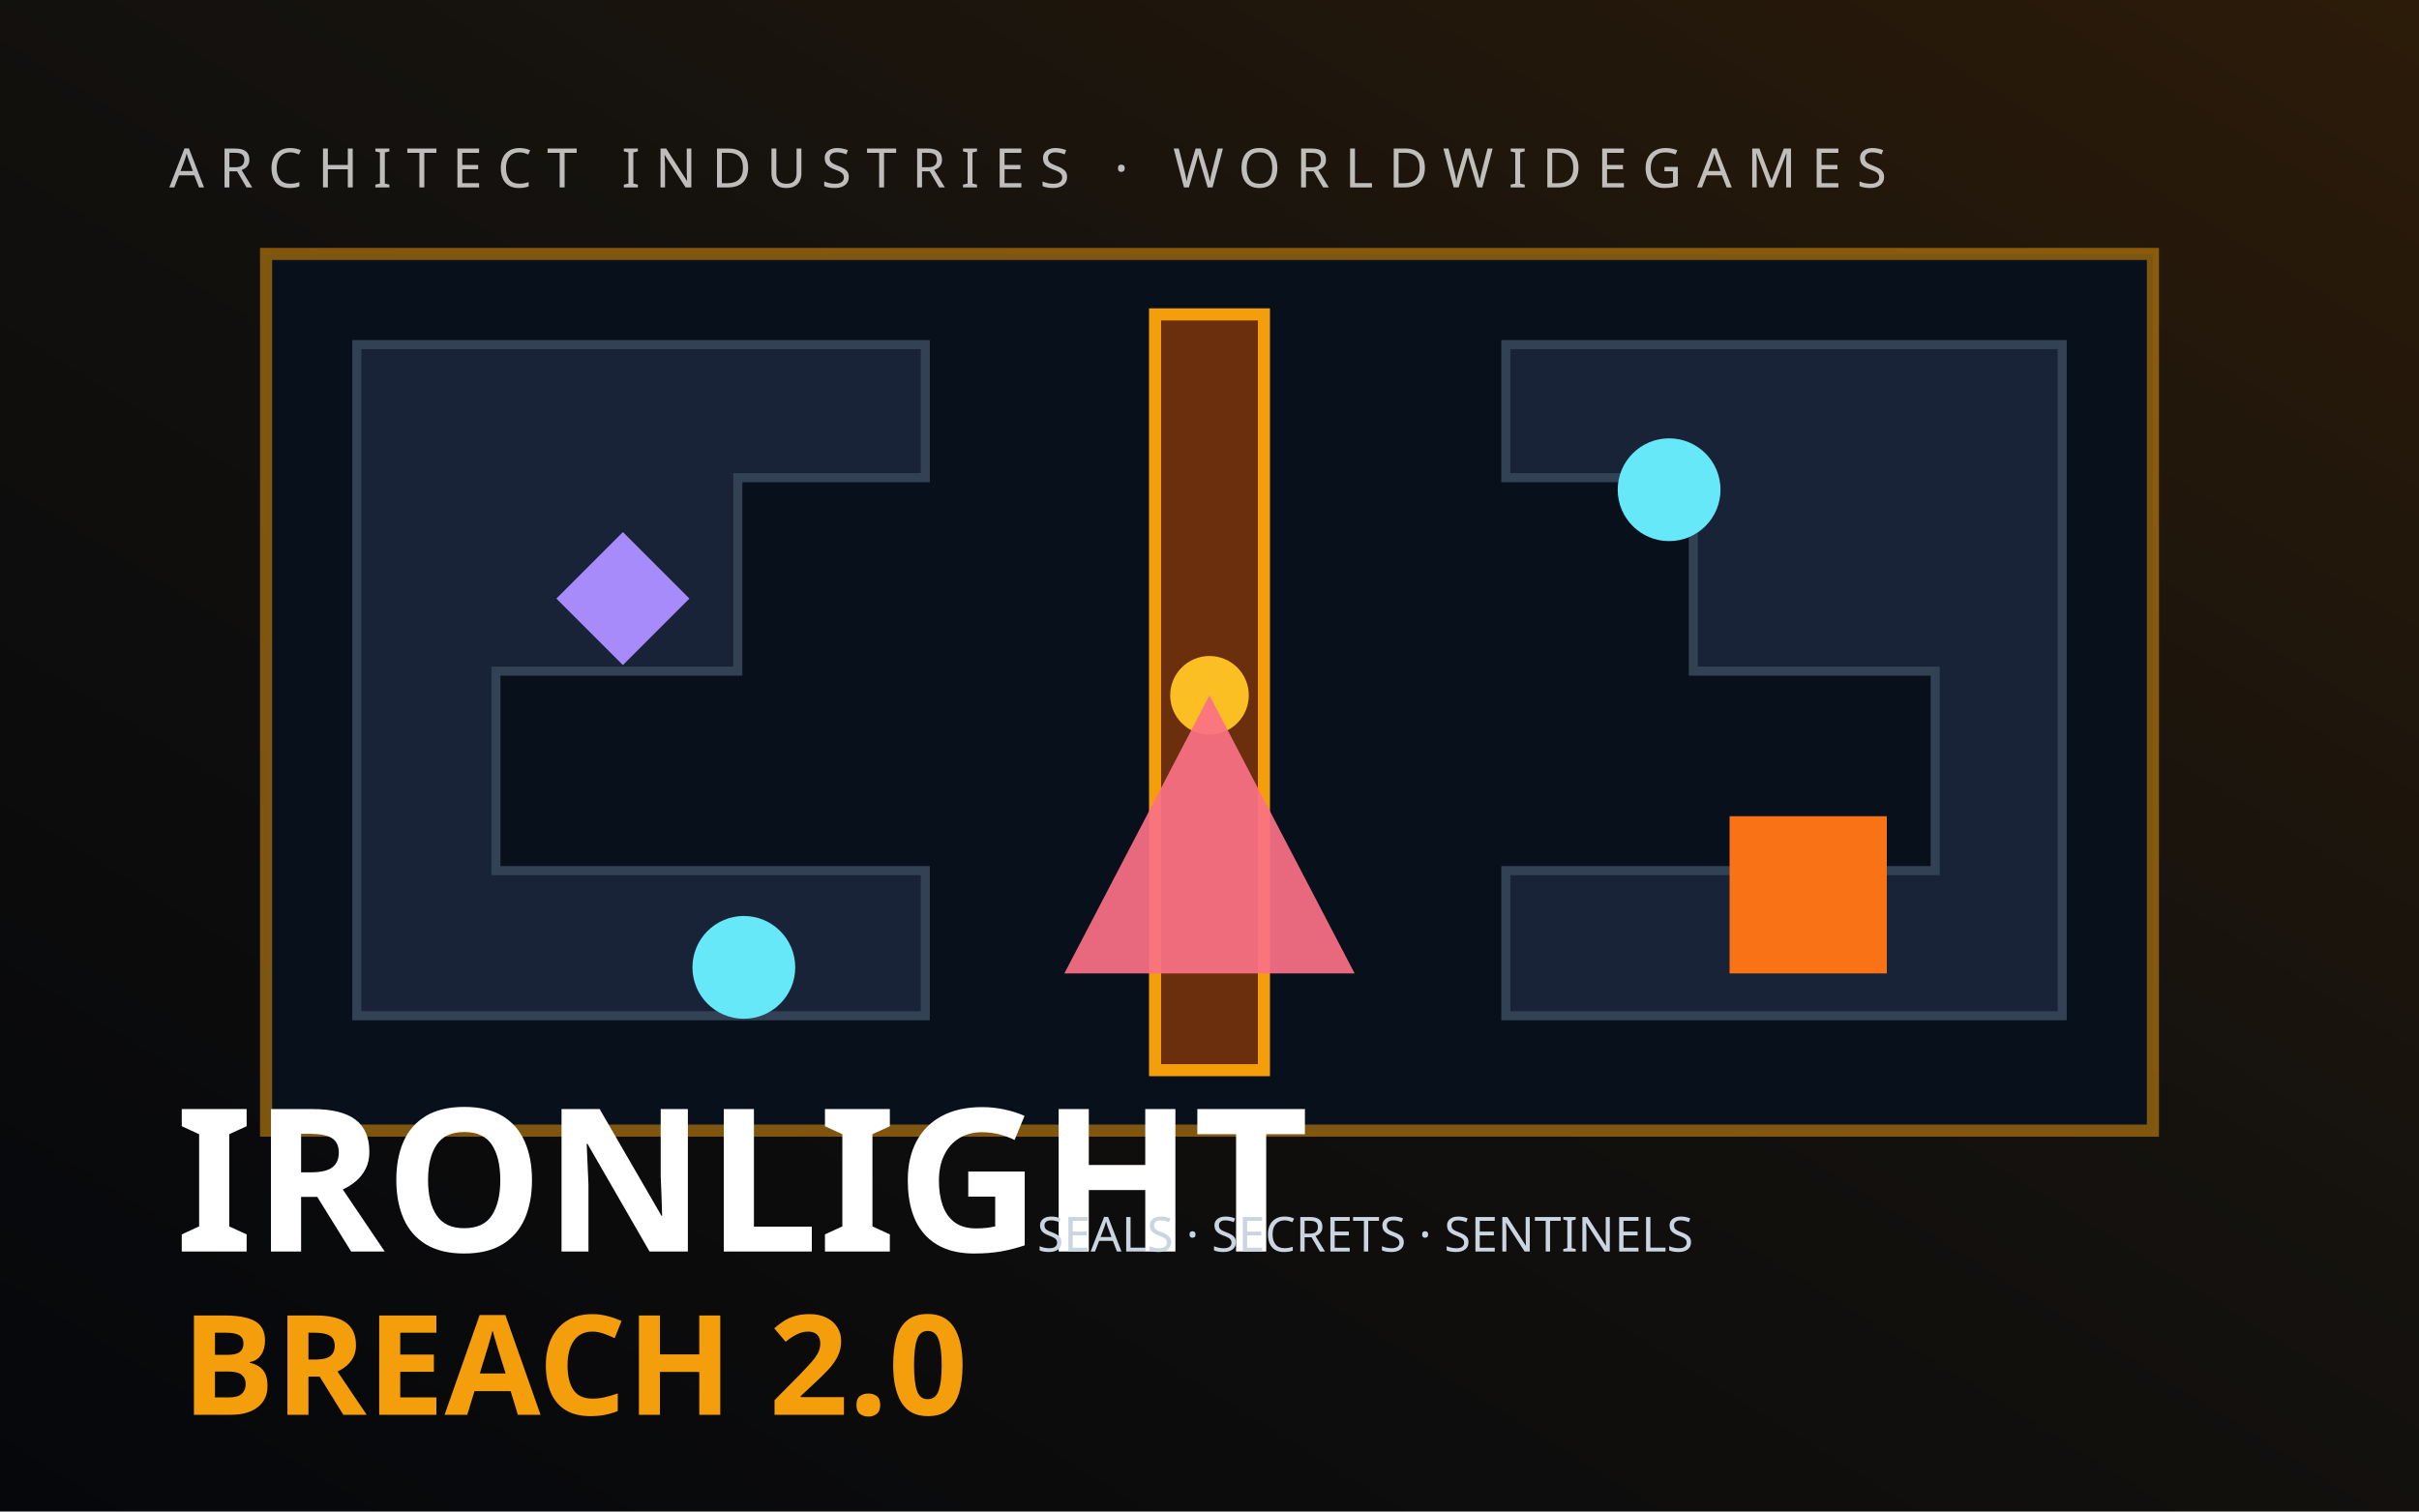
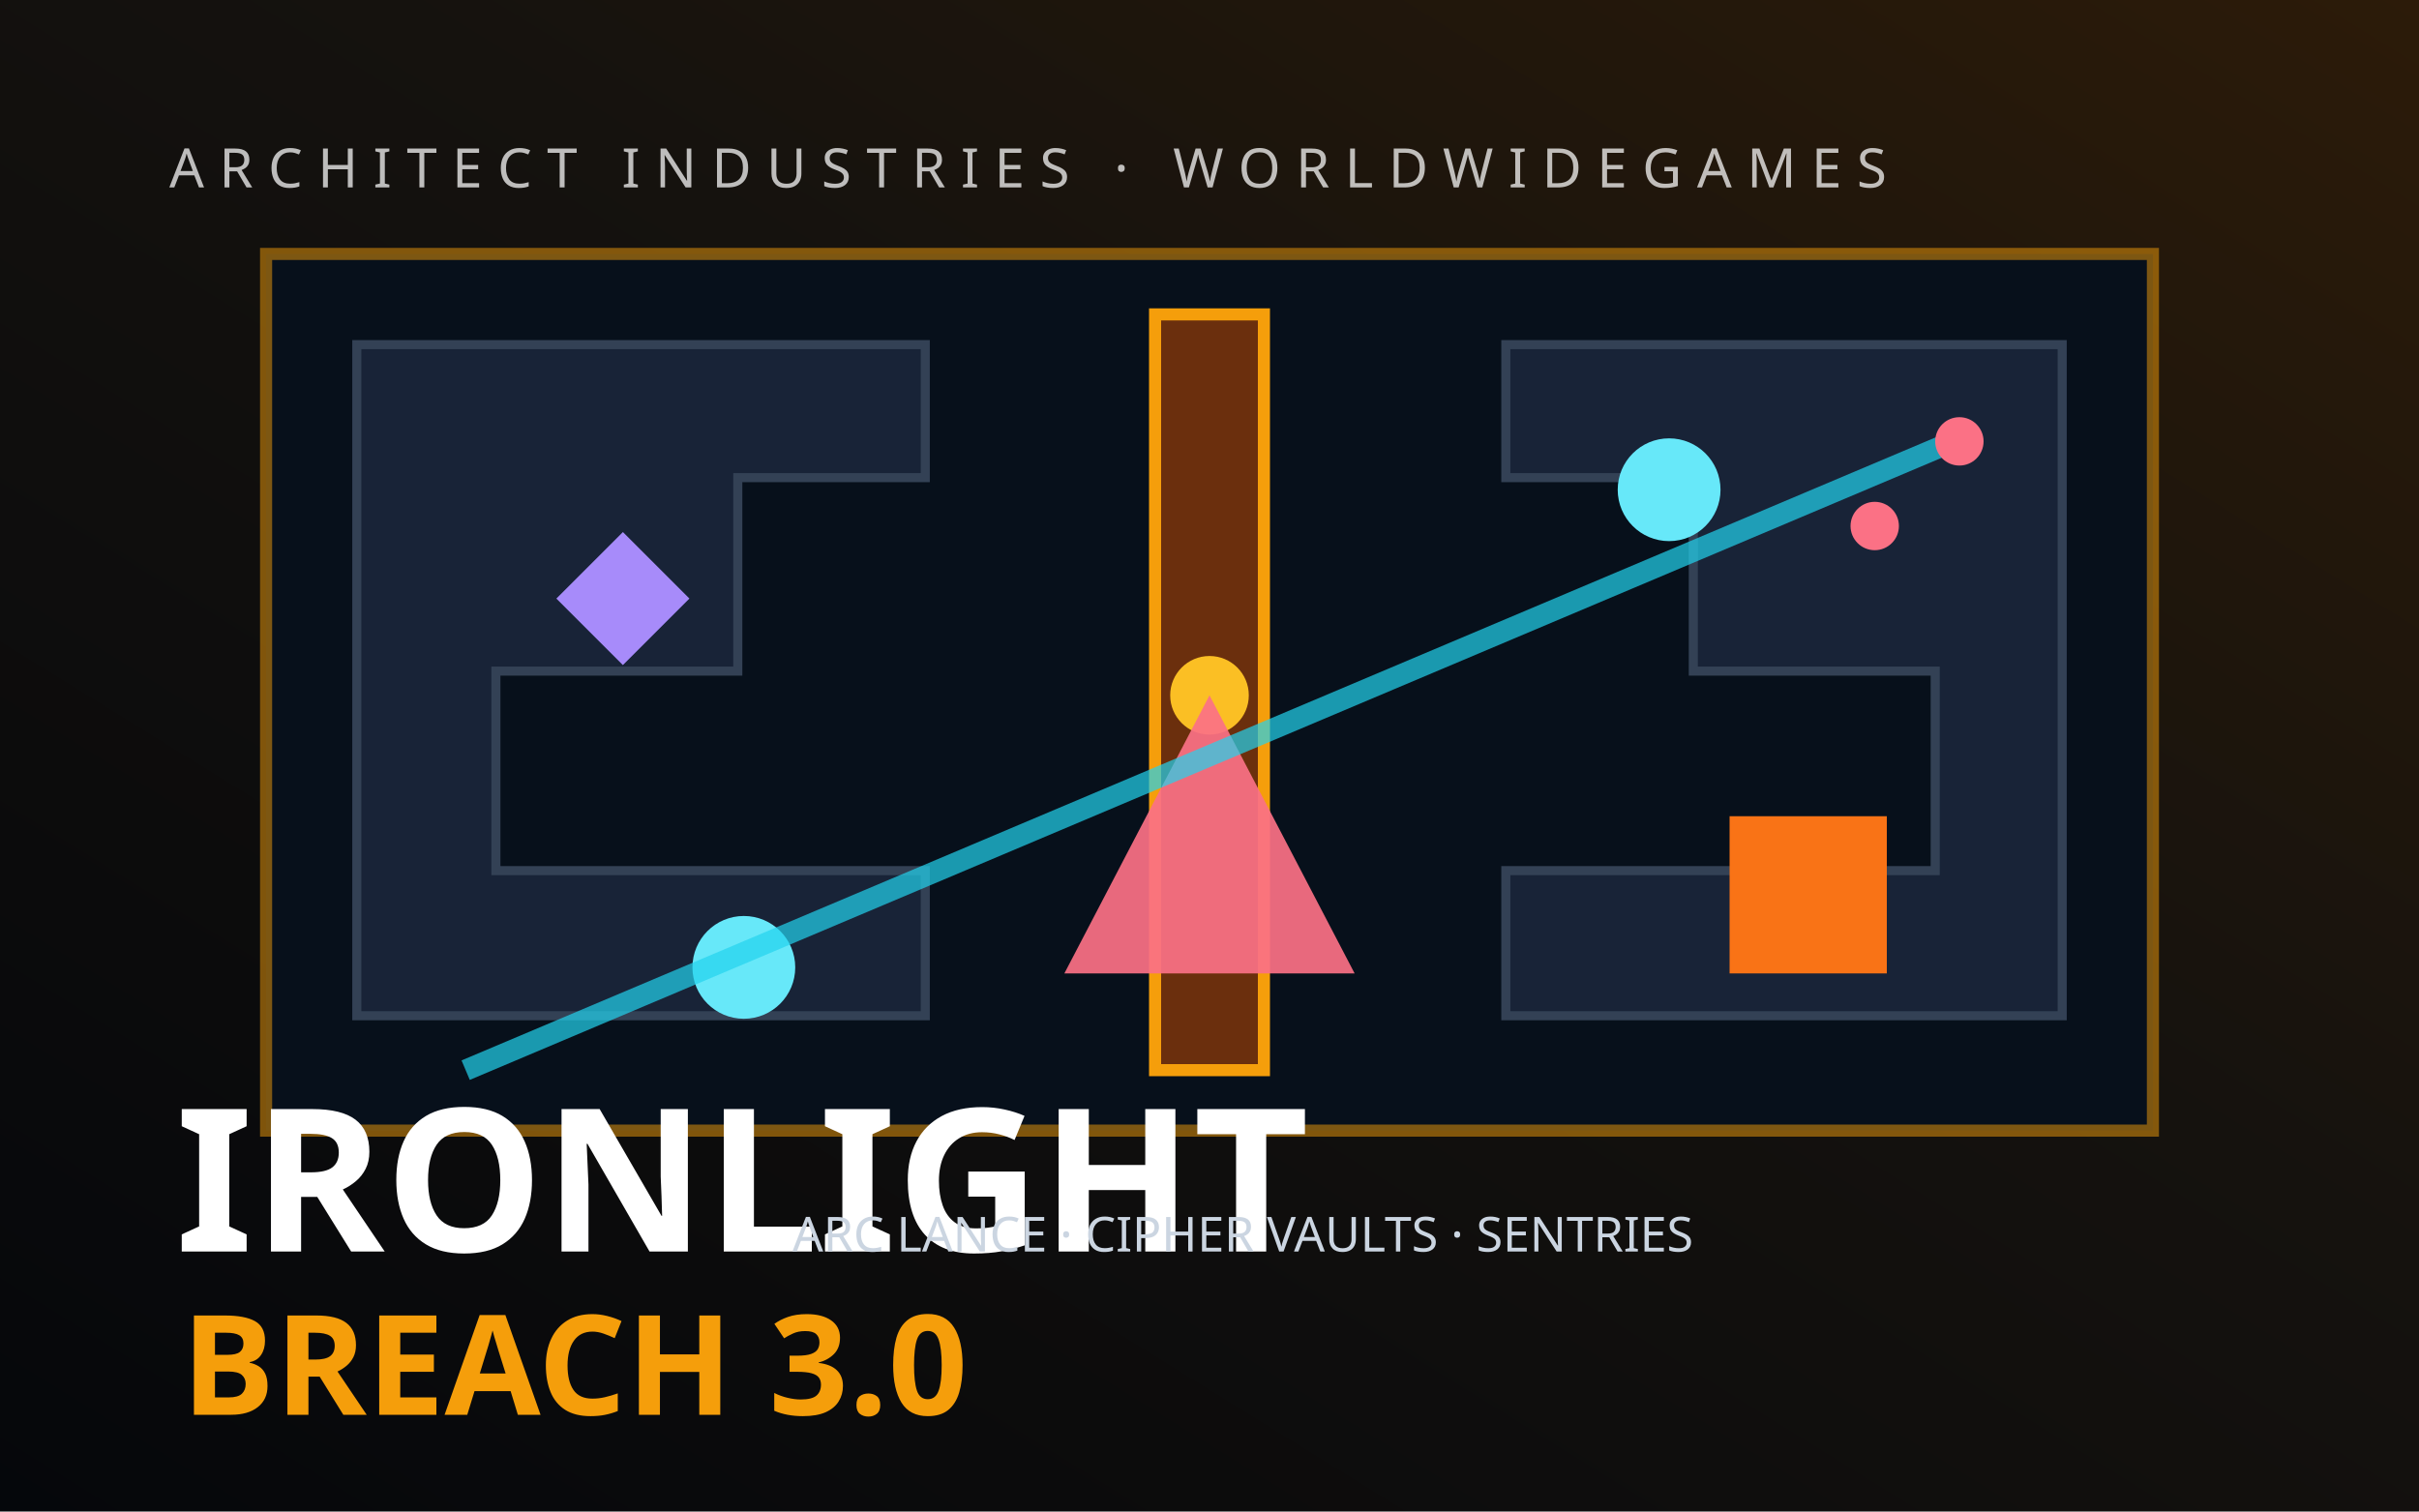
<svg xmlns="http://www.w3.org/2000/svg" viewBox="0 0 800 500">
  <defs>
    <linearGradient id="bg" x1="0" x2="1" y1="1" y2="0">
      <stop stop-color="#05070b" />
      <stop offset=".58" stop-color="#15120e" />
      <stop offset="1" stop-color="#2c1b09" />
    </linearGradient>
    <linearGradient id="beam" x1="0" x2="1">
      <stop stop-color="#f59e0b" stop-opacity="0" />
      <stop offset=".5" stop-color="#fbbf24" stop-opacity=".75" />
      <stop offset="1" stop-color="#f59e0b" stop-opacity="0" />
    </linearGradient>
  </defs>
  <rect width="800" height="500" fill="url(#bg)" />
  <path d="M88 84h624v290H88z" fill="#07101b" stroke="#f59e0b" stroke-opacity=".5" stroke-width="4" />
  <path d="M118 114h188v44h-62v64h-80v66h142v48H118zM682 114H498v44h62v64h80v66H498v48h184z" fill="#182337" stroke="#334155" stroke-width="3" />
  <rect x="382" y="104" width="36" height="250" fill="#6b2f0d" stroke="#f59e0b" stroke-width="4" />
  <circle cx="400" cy="230" r="13" fill="#fbbf24" />
  <path d="M322 240h156" stroke="url(#beam)" stroke-width="20" />
  <path d="M352 322l48-92 48 92z" fill="#fb7185" opacity=".92" />
  <path d="M184 198l22-22 22 22-22 22z" fill="#a78bfa" />
  <path d="M572 270h52v52h-52z" fill="#f97316" />
  <circle cx="246" cy="320" r="17" fill="#67e8f9" />
  <circle cx="552" cy="162" r="17" fill="#67e8f9" />
+   <path d="M154 354L646 146" stroke="#22d3ee" stroke-width="7" opacity=".7" />
+   <circle cx="620" cy="174" r="8" fill="#fb7185" />
+   <circle cx="648" cy="146" r="8" fill="#fb7185" />
  <text x="56" y="62" fill="#fff" opacity=".72" font-family="system-ui,sans-serif" font-size="18" letter-spacing="5">ARCHITECT INDUSTRIES · WORLDWIDEGAMES</text>
  <text x="58" y="414" fill="#fff" font-family="system-ui,sans-serif" font-size="66" font-weight="900">IRONLIGHT</text>
-   <text x="60" y="468" fill="#f59e0b" font-family="system-ui,sans-serif" font-size="46" font-weight="850">BREACH 2.0</text>
-   <text x="560" y="414" fill="#cbd5e1" font-family="system-ui,sans-serif" font-size="16" text-anchor="end">SEALS · SECRETS · SENTINELS</text>
+   <text x="60" y="468" fill="#f59e0b" font-family="system-ui,sans-serif" font-size="46" font-weight="850">BREACH 3.0</text>
+   <text x="560" y="414" fill="#cbd5e1" font-family="system-ui,sans-serif" font-size="16" text-anchor="end">ARC LANCE · CIPHER VAULTS · SENTRIES</text>
</svg>
